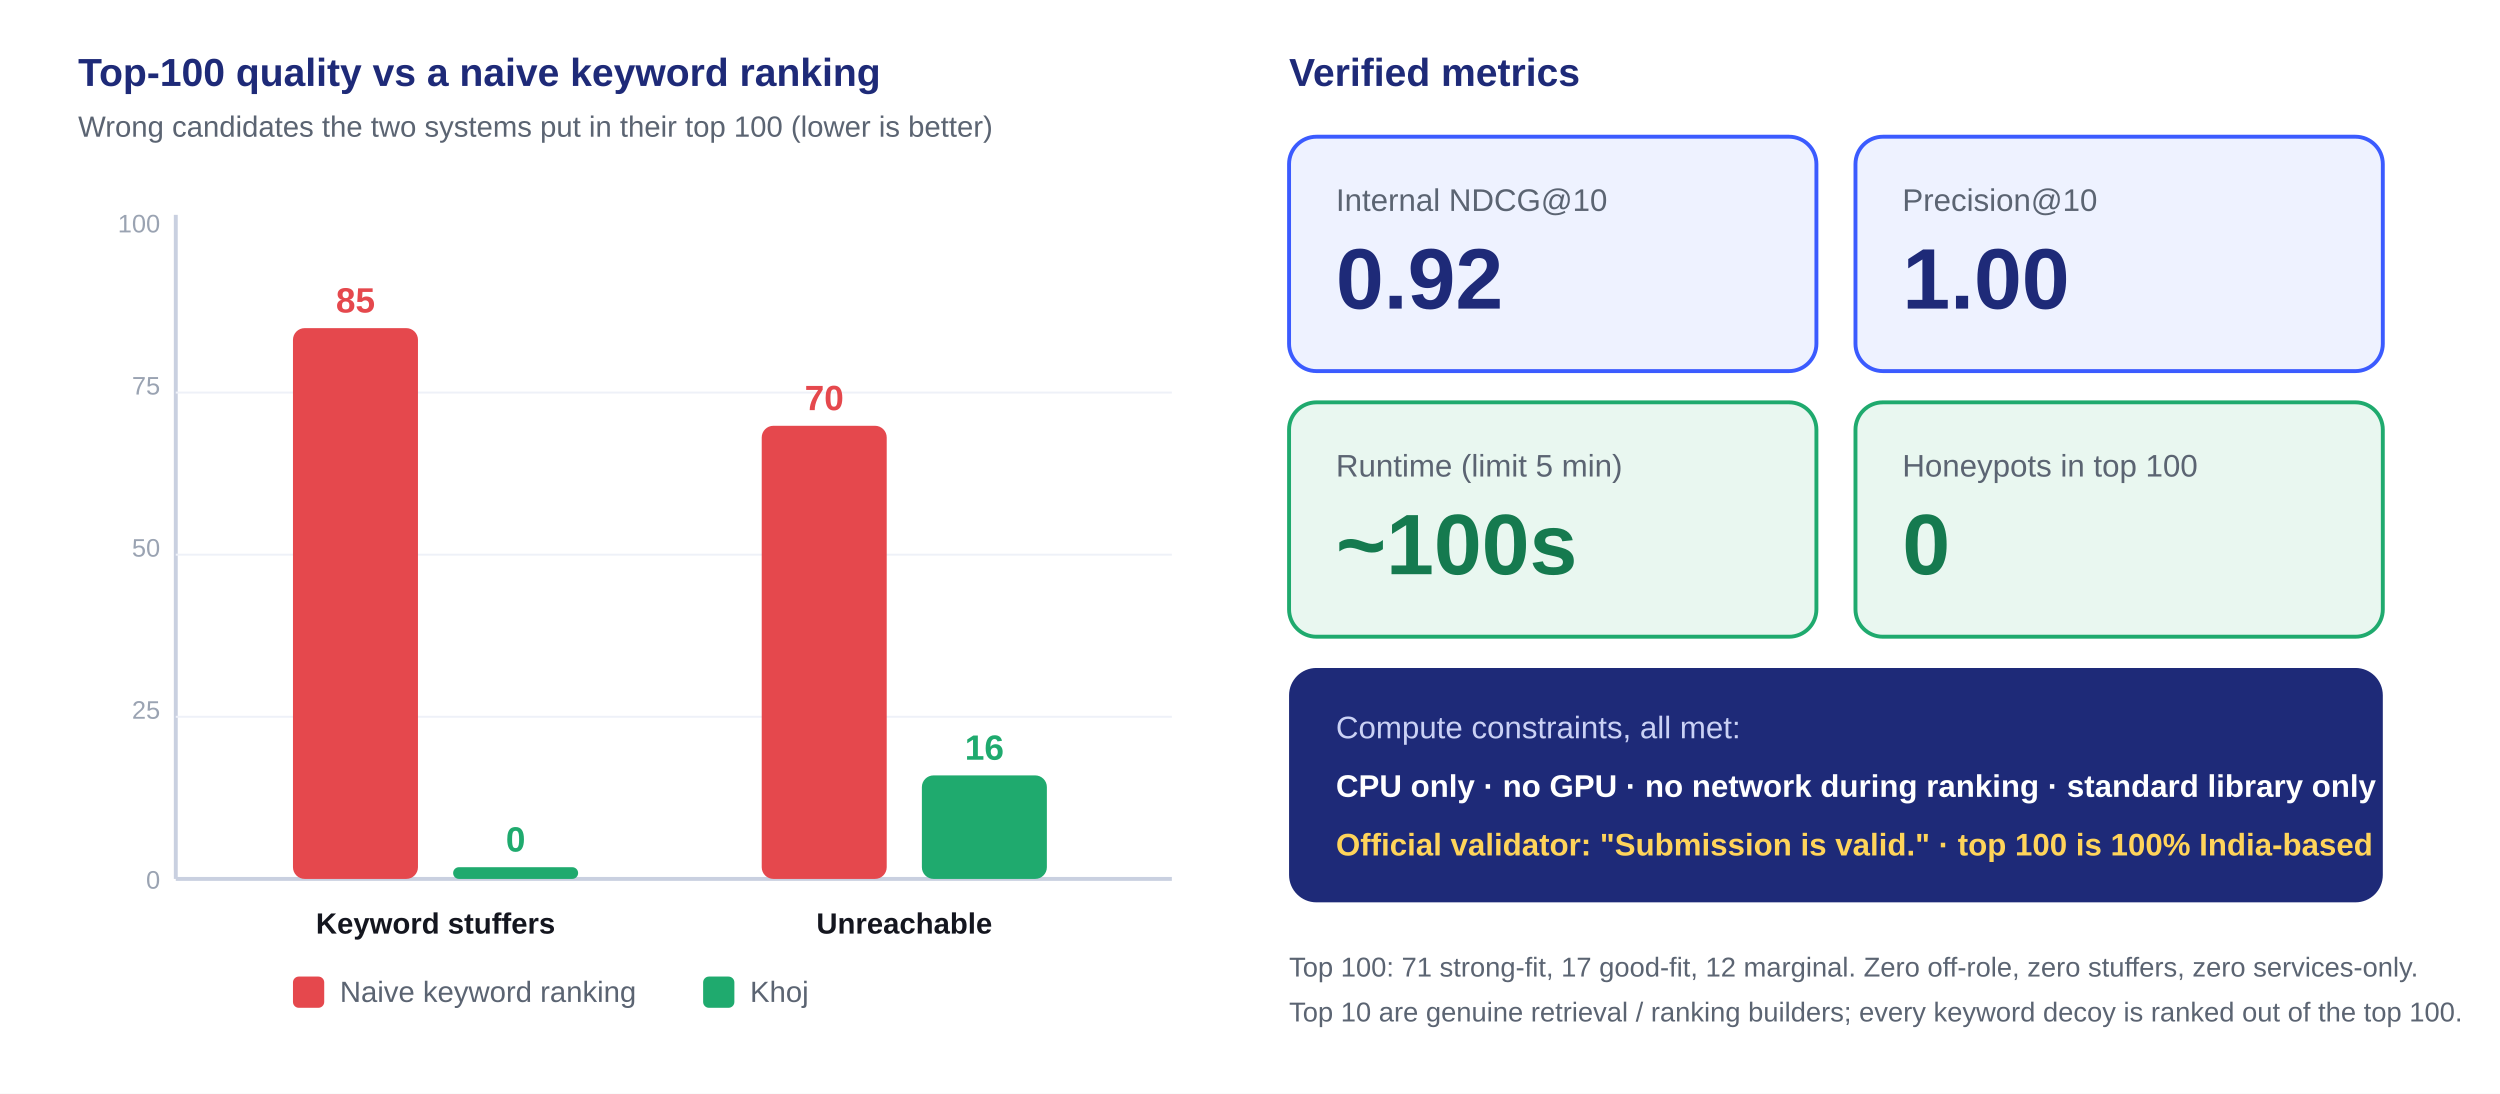
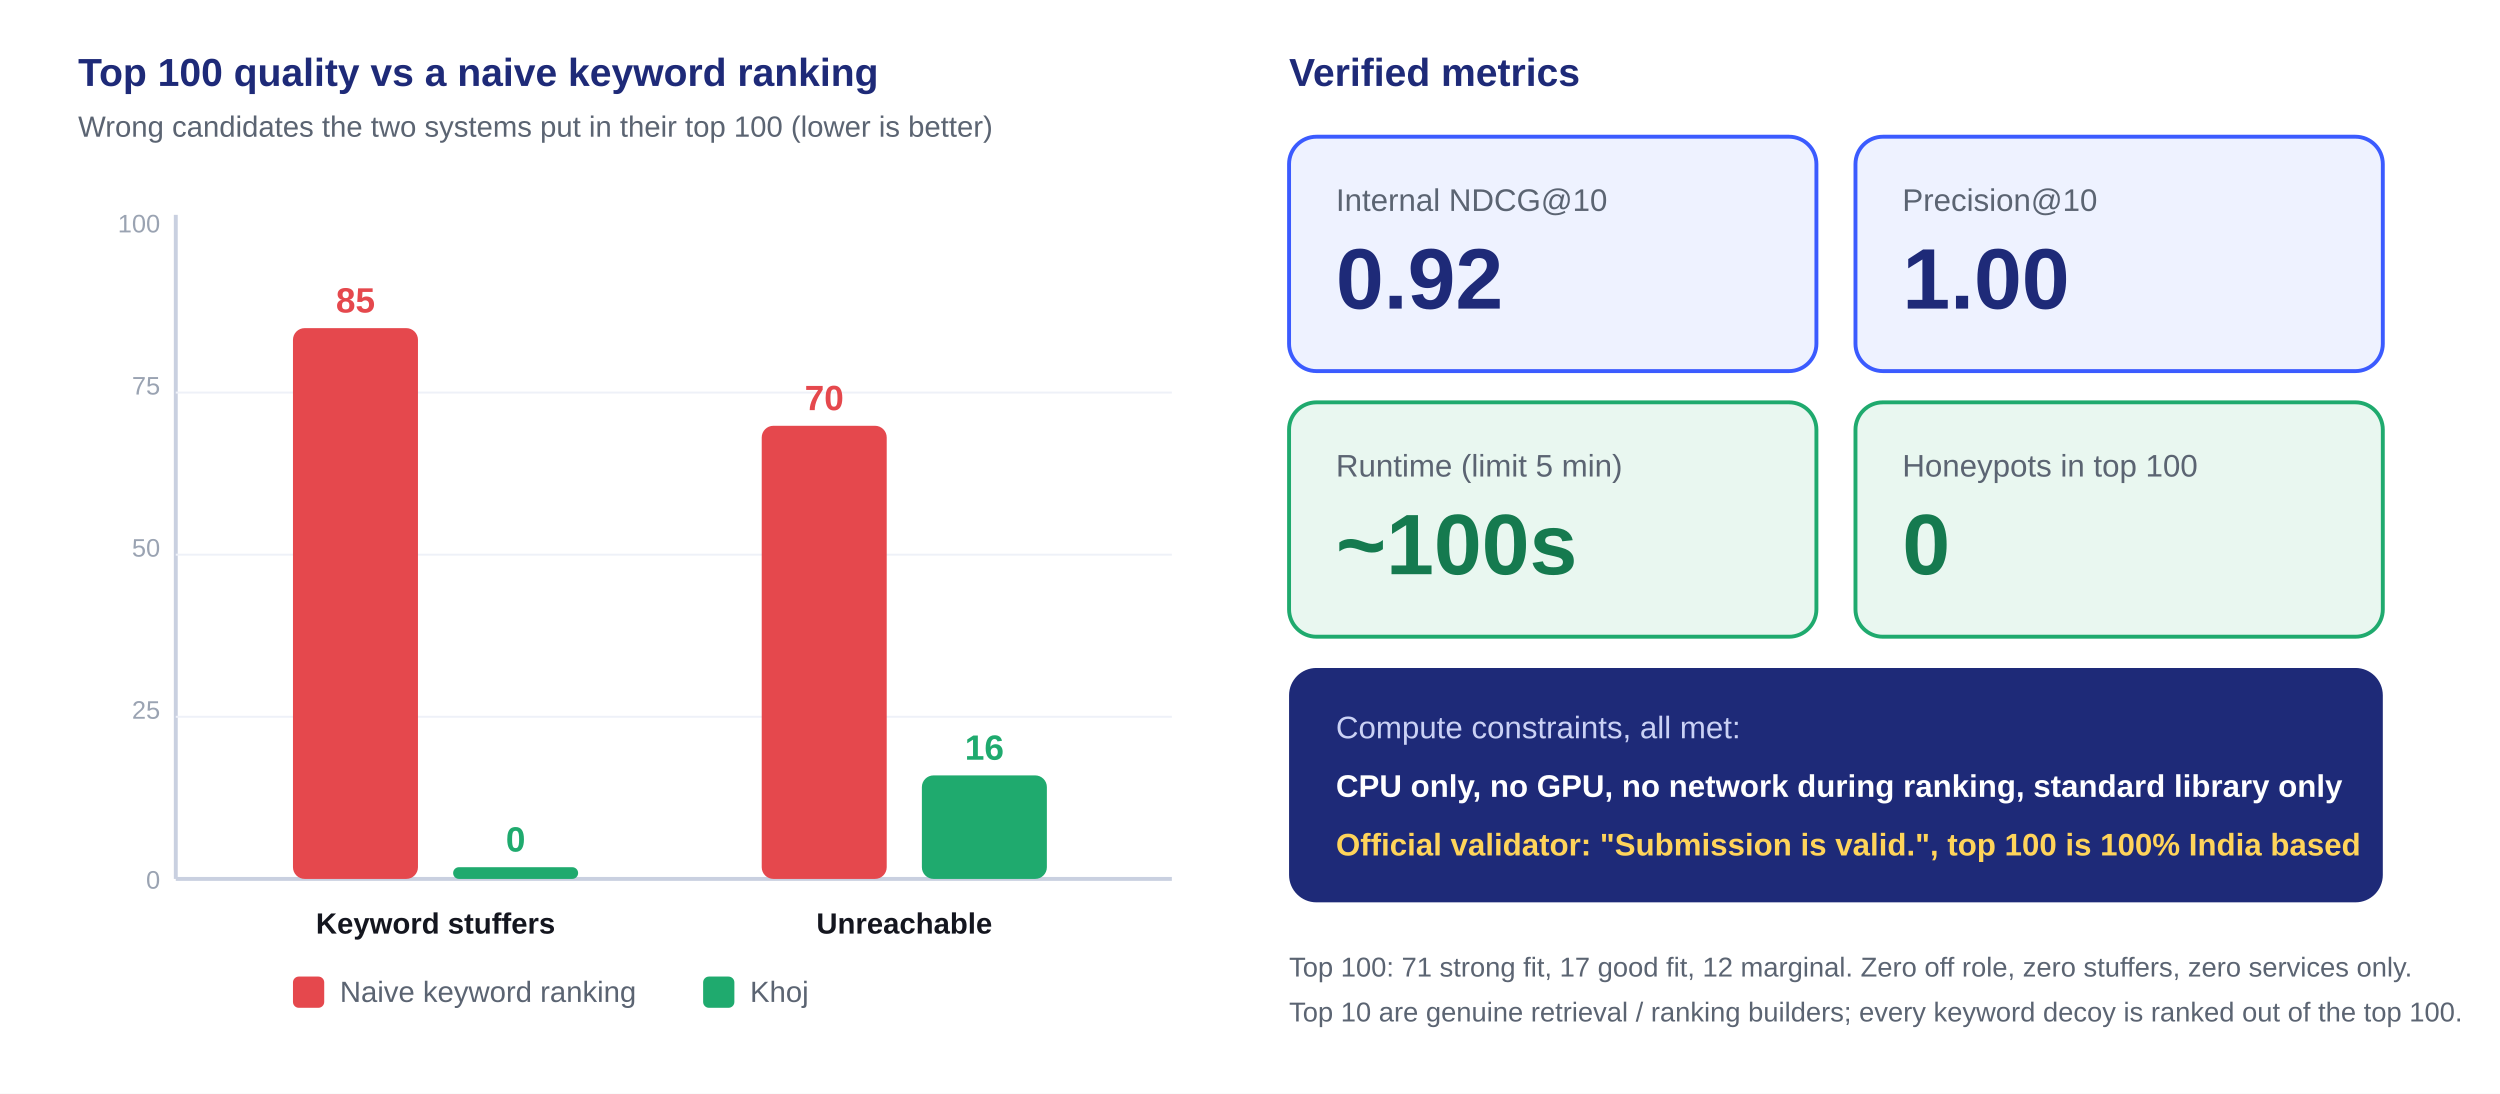
<svg xmlns="http://www.w3.org/2000/svg" width="1280" height="560" viewBox="0 0 1280 560" font-family="Segoe UI, Arial, sans-serif">
  <rect width="1280" height="560" fill="#FFFFFF" />
-   <text x="40" y="44" font-size="20" font-weight="700" fill="#1E2A78">Top-100 quality vs a naive keyword ranking</text>
+   <text x="40" y="44" font-size="20" font-weight="700" fill="#1E2A78">Top 100 quality vs a naive keyword ranking</text>
  <text x="40" y="70" font-size="15" fill="#5B6472">Wrong candidates the two systems put in their top 100 (lower is better)</text>
  <line x1="90" y1="110" x2="90" y2="450" stroke="#C9D0E0" stroke-width="2" />
  <line x1="90" y1="450" x2="600" y2="450" stroke="#C9D0E0" stroke-width="2" />
  <g font-size="13" fill="#9aa3b2">
    <text x="82" y="455" text-anchor="end">0</text>
    <text x="82" y="368" text-anchor="end">25</text>
    <text x="82" y="285" text-anchor="end">50</text>
    <text x="82" y="202" text-anchor="end">75</text>
    <text x="82" y="119" text-anchor="end">100</text>
  </g>
  <line x1="90" y1="367" x2="600" y2="367" stroke="#EEF1F8" stroke-width="1" />
  <line x1="90" y1="284" x2="600" y2="284" stroke="#EEF1F8" stroke-width="1" />
  <line x1="90" y1="201" x2="600" y2="201" stroke="#EEF1F8" stroke-width="1" />
  <rect x="150" y="168" width="64" height="282" rx="6" fill="#E5484D" />
  <text x="182" y="160" font-size="18" font-weight="700" fill="#E5484D" text-anchor="middle">85</text>
  <rect x="232" y="444" width="64" height="6" rx="3" fill="#1FAA6E" />
  <text x="264" y="436" font-size="18" font-weight="700" fill="#1FAA6E" text-anchor="middle">0</text>
  <text x="223" y="478" font-size="15" font-weight="600" fill="#14161F" text-anchor="middle">Keyword stuffers</text>
  <rect x="390" y="218" width="64" height="232" rx="6" fill="#E5484D" />
  <text x="422" y="210" font-size="18" font-weight="700" fill="#E5484D" text-anchor="middle">70</text>
  <rect x="472" y="397" width="64" height="53" rx="6" fill="#1FAA6E" />
  <text x="504" y="389" font-size="18" font-weight="700" fill="#1FAA6E" text-anchor="middle">16</text>
  <text x="463" y="478" font-size="15" font-weight="600" fill="#14161F" text-anchor="middle">Unreachable</text>
  <rect x="150" y="500" width="16" height="16" rx="3" fill="#E5484D" />
  <text x="174" y="513" font-size="15" fill="#5B6472">Naive keyword ranking</text>
  <rect x="360" y="500" width="16" height="16" rx="3" fill="#1FAA6E" />
  <text x="384" y="513" font-size="15" fill="#5B6472">Khoj</text>
  <text x="660" y="44" font-size="20" font-weight="700" fill="#1E2A78">Verified metrics</text>
  <g>
    <rect x="660" y="70" width="270" height="120" rx="14" fill="#EEF2FF" stroke="#3B5BFF" stroke-width="2" />
    <text x="684" y="108" font-size="16" fill="#5B6472">Internal NDCG@10</text>
    <text x="684" y="158" font-size="44" font-weight="700" fill="#1E2A78">0.92</text>
    <rect x="950" y="70" width="270" height="120" rx="14" fill="#EEF2FF" stroke="#3B5BFF" stroke-width="2" />
    <text x="974" y="108" font-size="16" fill="#5B6472">Precision@10</text>
    <text x="974" y="158" font-size="44" font-weight="700" fill="#1E2A78">1.00</text>
    <rect x="660" y="206" width="270" height="120" rx="14" fill="#E9F7F0" stroke="#1FAA6E" stroke-width="2" />
    <text x="684" y="244" font-size="16" fill="#5B6472">Runtime (limit 5 min)</text>
    <text x="684" y="294" font-size="44" font-weight="700" fill="#157A4F">~100s</text>
    <rect x="950" y="206" width="270" height="120" rx="14" fill="#E9F7F0" stroke="#1FAA6E" stroke-width="2" />
    <text x="974" y="244" font-size="16" fill="#5B6472">Honeypots in top 100</text>
    <text x="974" y="294" font-size="44" font-weight="700" fill="#157A4F">0</text>
  </g>
  <rect x="660" y="342" width="560" height="120" rx="14" fill="#1E2A78" />
  <text x="684" y="378" font-size="16" fill="#CBD2F5">Compute constraints, all met:</text>
-   <text x="684" y="408" font-size="16" font-weight="600" fill="#FFFFFF">CPU only · no GPU · no network during ranking · standard library only</text>
-   <text x="684" y="438" font-size="16" font-weight="600" fill="#FFD45A">Official validator: "Submission is valid."  ·  top 100 is 100% India-based</text>
-   <text x="660" y="500" font-size="14" fill="#5B6472">Top 100: 71 strong-fit, 17 good-fit, 12 marginal. Zero off-role, zero stuffers, zero services-only.</text>
+   <text x="684" y="408" font-size="16" font-weight="600" fill="#FFFFFF">CPU only, no GPU, no network during ranking, standard library only</text>
+   <text x="684" y="438" font-size="16" font-weight="600" fill="#FFD45A">Official validator: "Submission is valid.", top 100 is 100% India based</text>
+   <text x="660" y="500" font-size="14" fill="#5B6472">Top 100: 71 strong fit, 17 good fit, 12 marginal. Zero off role, zero stuffers, zero services only.</text>
  <text x="660" y="523" font-size="14" fill="#5B6472">Top 10 are genuine retrieval / ranking builders; every keyword decoy is ranked out of the top 100.</text>
</svg>
